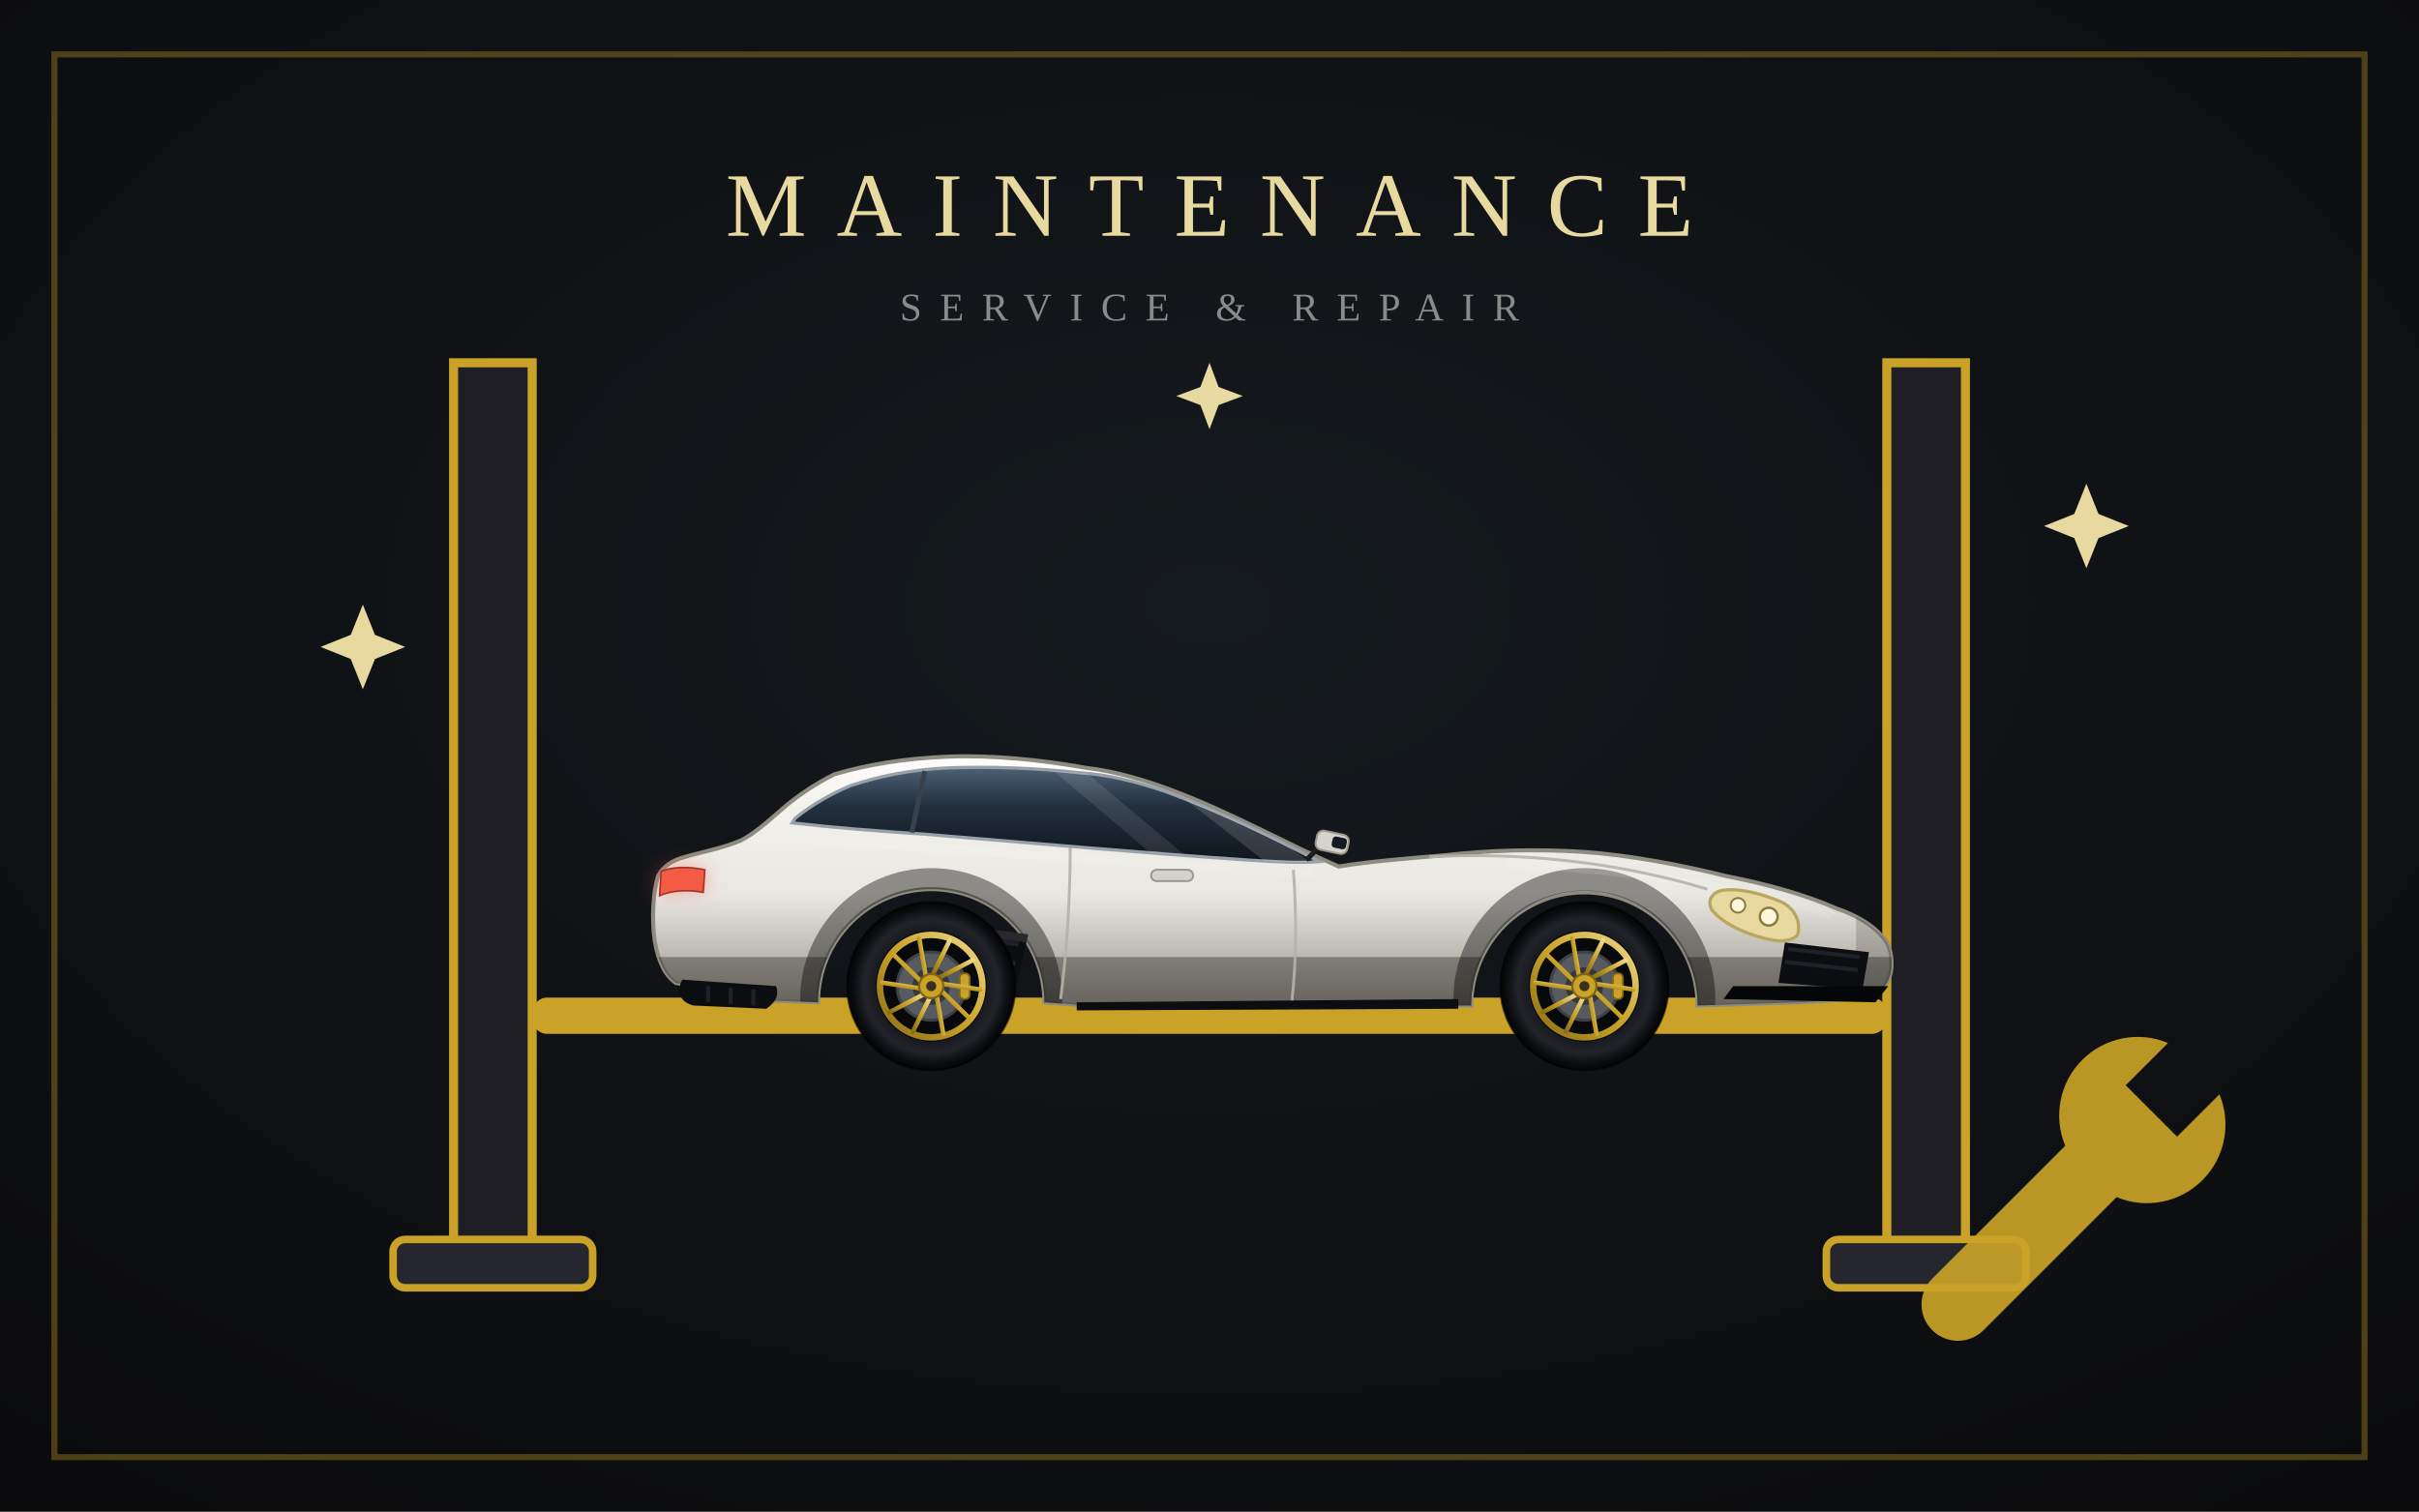
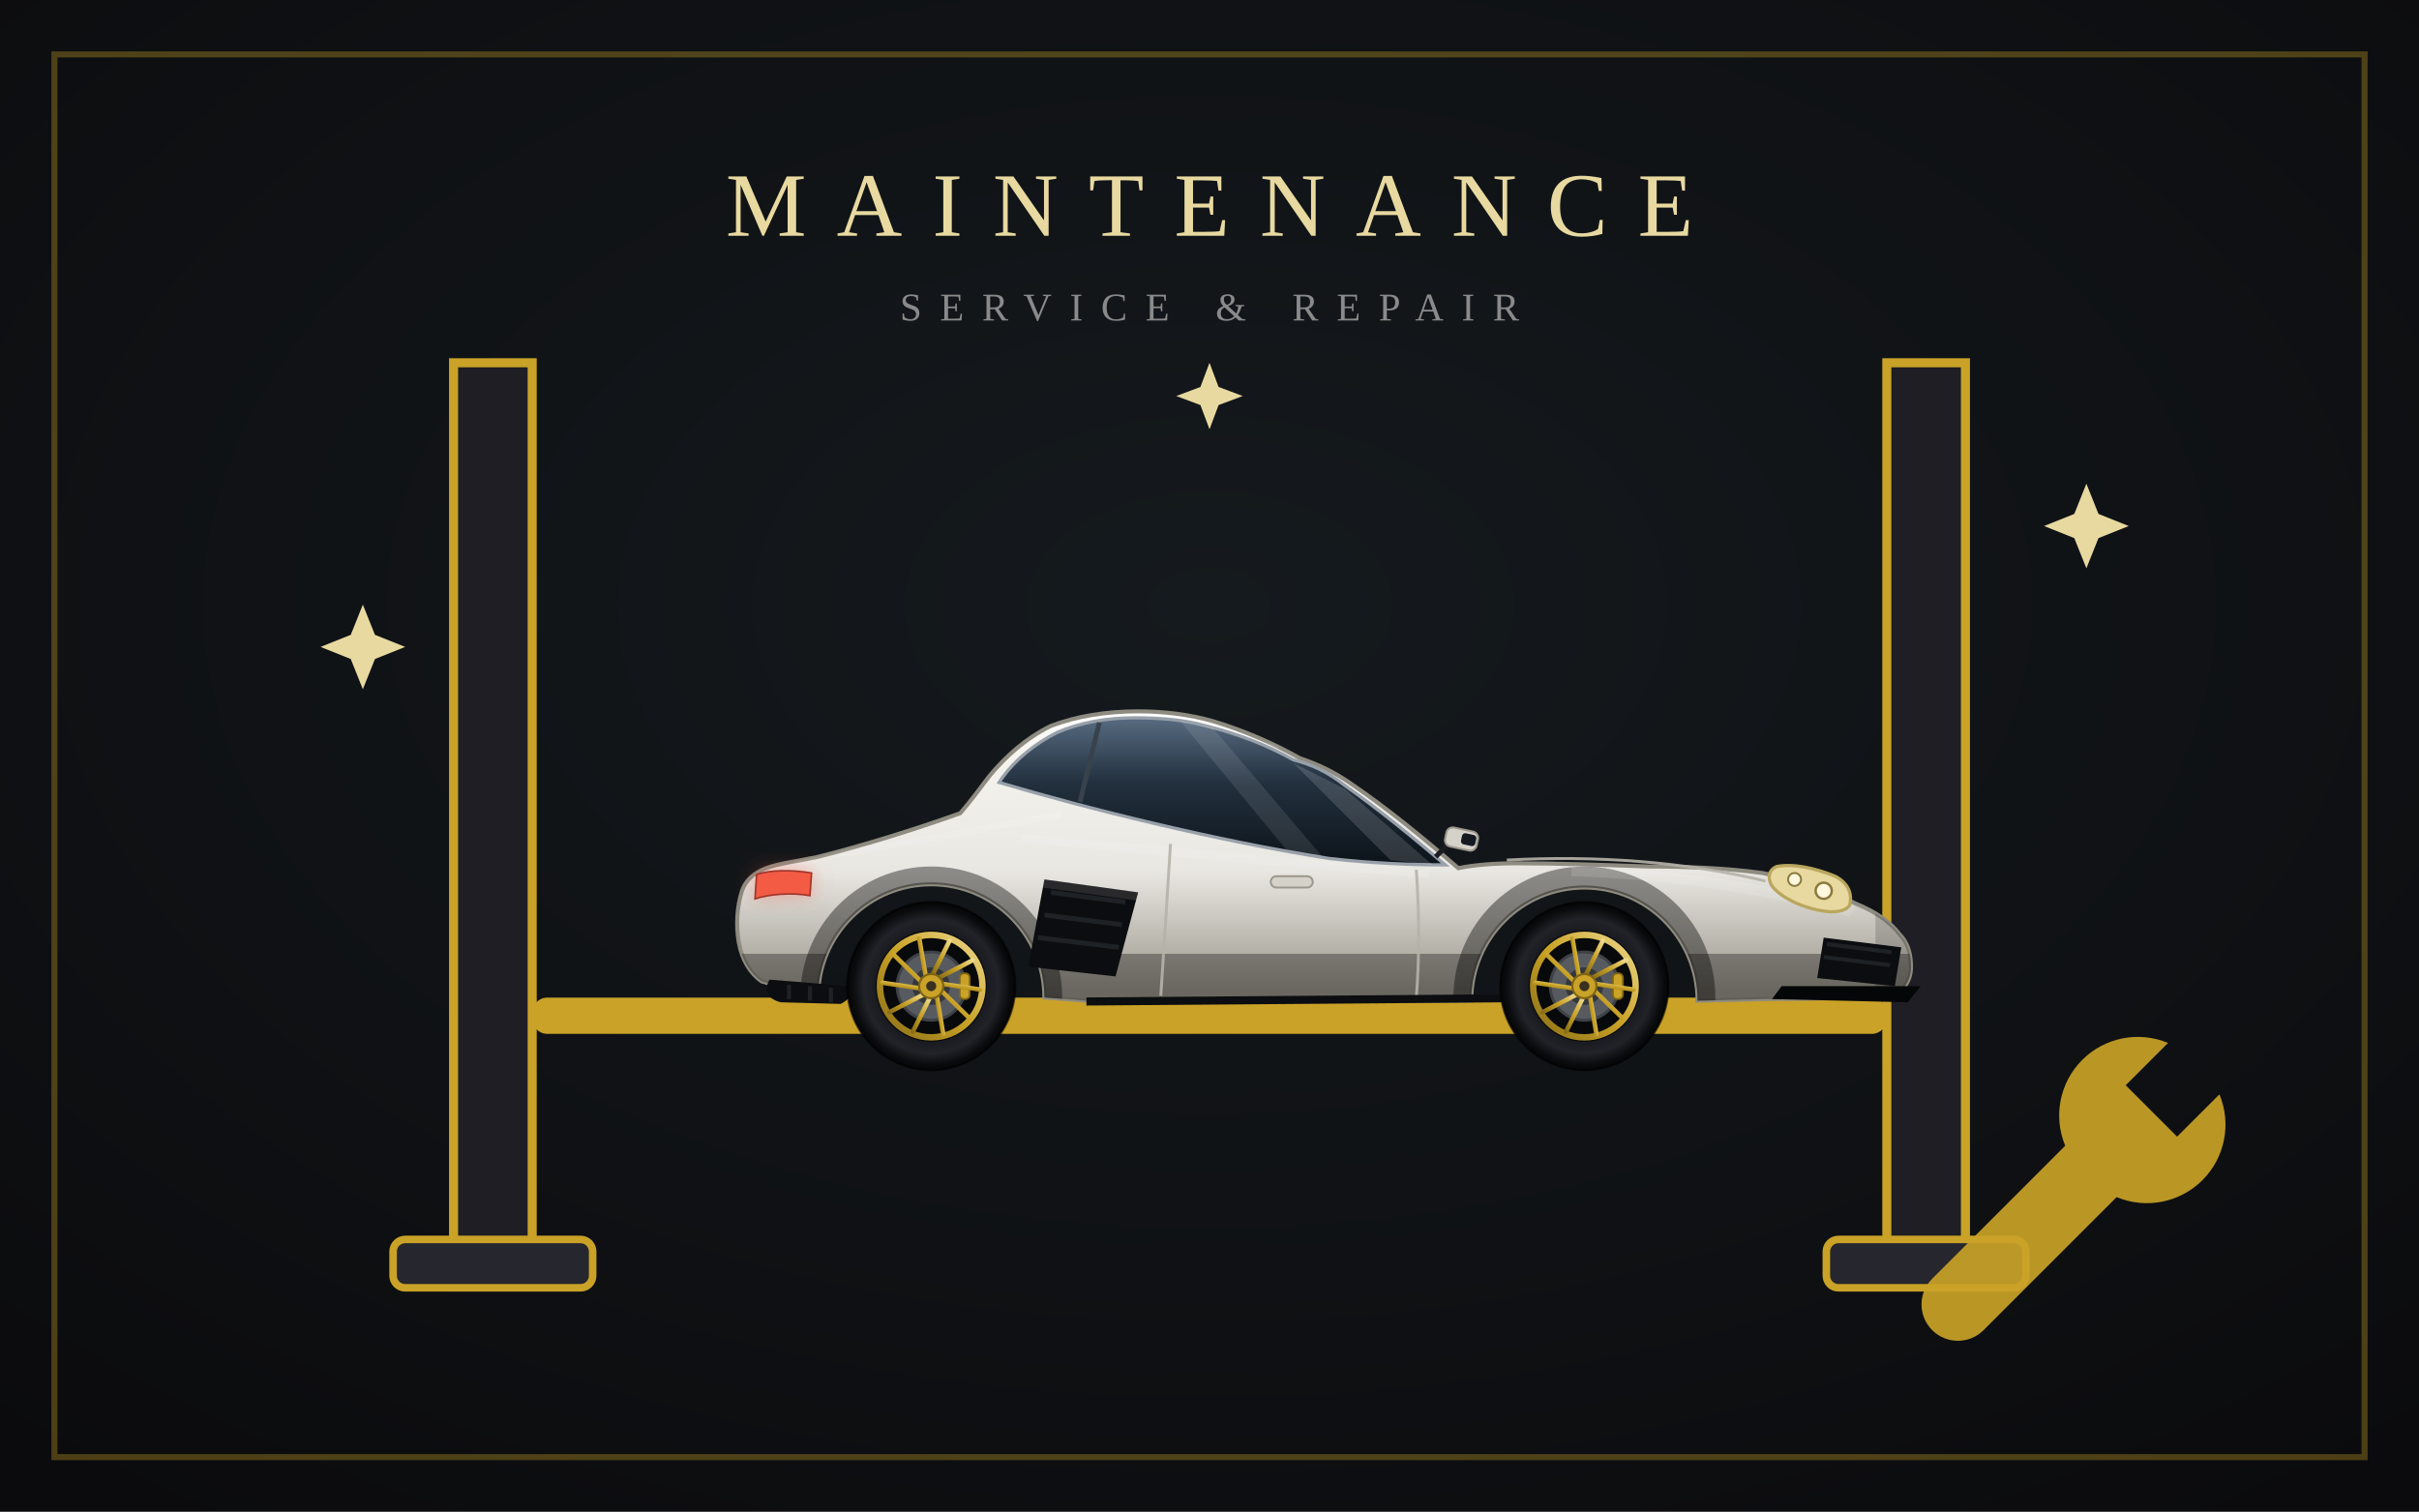
<svg xmlns="http://www.w3.org/2000/svg" viewBox="0 0 800 500" font-family="Georgia, 'Times New Roman', serif">
  <style>
    .lift{animation:lift 4s ease-in-out infinite}
    @keyframes lift{0%,100%{transform:translateY(0)}50%{transform:translateY(-46px)}}
    .arm{animation:lift 4s ease-in-out infinite}
    .wrench{animation:turn 2.4s ease-in-out infinite;transform-box:fill-box;transform-origin:center}
    @keyframes turn{0%,100%{transform:rotate(-14deg)}50%{transform:rotate(16deg)}}
    .spark{animation:tw 1.8s ease-in-out infinite;transform-box:fill-box;transform-origin:center}
    .spark.d2{animation-delay:.6s}.spark.d3{animation-delay:1.2s}
    @keyframes tw{0%,100%{opacity:0;transform:scale(.4)}50%{opacity:1;transform:scale(1)}}
    @media (prefers-reduced-motion:reduce){*{animation:none!important}}
  </style>
  <rect width="800" height="500" fill="#0B0B0D" />
  <radialGradient id="bg" cx="50%" cy="40%" r="75%">
    <stop offset="0" stop-color="#151A1E" />
    <stop offset="1" stop-color="#0B0B0D" />
  </radialGradient>
  <rect width="800" height="500" fill="url(#bg)" />
  <rect x="18" y="18" width="764" height="464" fill="none" stroke="#C9A227" stroke-opacity=".35" stroke-width="2" />
  <rect x="150" y="120" width="26" height="300" fill="#1E1E24" stroke="#C9A227" stroke-width="3" />
  <rect x="624" y="120" width="26" height="300" fill="#1E1E24" stroke="#C9A227" stroke-width="3" />
  <rect x="130" y="410" width="66" height="16" rx="4" fill="#26262E" stroke="#C9A227" stroke-width="2.5" />
  <rect x="604" y="410" width="66" height="16" rx="4" fill="#26262E" stroke="#C9A227" stroke-width="2.5" />
  <g class="lift">
    <rect x="176" y="330" width="448" height="12" rx="5" fill="#C9A227" />
    <g transform="translate(832 0) scale(-1 1)">
      <g transform="translate(173.27 197.88) scale(0.5347)">
        <defs>
-           <linearGradient id="bodyG" x1="0" y1="95" x2="0" y2="292" gradientUnits="userSpaceOnUse">
+           <linearGradient id="bodyG" x1="0" y1="68" x2="0" y2="292" gradientUnits="userSpaceOnUse">
            <stop offset="0" stop-color="#FFFFFF" />
            <stop offset=".16" stop-color="#F4F2EC" />
            <stop offset=".45" stop-color="#E9E7E2" />
            <stop offset=".78" stop-color="#9B978C" />
            <stop offset="1" stop-color="#97948A" />
          </linearGradient>
-           <linearGradient id="glassG" x1="0" y1="98" x2="0" y2="166" gradientUnits="userSpaceOnUse">
+           <linearGradient id="glassG" x1="0" y1="72" x2="0" y2="166" gradientUnits="userSpaceOnUse">
            <stop offset="0" stop-color="#5A6E84" />
            <stop offset=".45" stop-color="#22303E" />
            <stop offset="1" stop-color="#0C1319" />
          </linearGradient>
-           <linearGradient id="wingG" x1="0" y1="104" x2="0" y2="126" gradientUnits="userSpaceOnUse">
-             <stop offset="0" stop-color="#4A5058" />
-             <stop offset=".5" stop-color="#1E2126" />
-             <stop offset="1" stop-color="#0D0F12" />
+           <linearGradient id="wingG" x1="0" y1="100" x2="0" y2="128" gradientUnits="userSpaceOnUse">
+             <stop offset="0" stop-color="#F4F2EC" />
+             <stop offset=".5" stop-color="#E9E7E2" />
+             <stop offset="1" stop-color="#B5B2A8" />
          </linearGradient>
          <radialGradient id="tireG">
            <stop offset=".55" stop-color="#131418" />
            <stop offset=".8" stop-color="#212329" />
            <stop offset=".93" stop-color="#0B0C0E" />
            <stop offset="1" stop-color="#050506" />
          </radialGradient>
          <linearGradient id="rimG" x1="0" y1="0" x2="1" y2="1">
            <stop offset="0" stop-color="#EED98B" />
            <stop offset=".5" stop-color="#C9A227" />
            <stop offset="1" stop-color="#8A6E16" />
          </linearGradient>
          <filter id="softG" x="-60%" y="-60%" width="220%" height="220%">
            <feGaussianBlur stdDeviation="6" />
          </filter>
          <clipPath id="bodyClip">
-             <path d="M75 246 C66 243 62 235 62 226 C62 219 64 213 68 209 C74 202 84 196 96 192 C114 184 138 177 164 172 C192 165 224 159 252 157 C282 155 312 156 338 159 C362 161 386 163 404 166 C436 152 470 133 504 120 C522 113 542 107 560 105 C588 100 618 97 645 98 C672 99 696 103 716 109 C728 115 740 123 750 132 C758 139 766 146 774 150 C786 155 798 157 808 160 C816 162 822 166 825 172 C828 182 829 198 827 212 C825 224 821 233 814 238 L788 243 C778 247 766 249 754 249 L726 250 A 70 70 0 0 0 586 250 L560 252 C520 253 480 253 440 252 L322 252 A 70 70 0 0 0 182 252 L118 250 C100 249 84 248 75 246 Z" />
+             <path d="M62 246 C54 243 50 236 50 228 C50 220 52 213 57 208 C63 200 72 194 84 189 C100 181 120 174 142 170 C164 167 188 166 212 166 C240 165 268 164 294 164 C308 164 320 165 330 167 C352 148 374 130 396 115 C406 108 416 103 428 99 C444 90 462 82 482 76 C496 72 512 70 528 70 C548 70 566 73 582 79 C598 87 610 98 620 110 C626 118 632 126 638 133 C666 143 698 153 726 160 C740 163 750 164 758 167 C766 170 771 175 773 181 C776 190 777 202 775 213 C773 224 768 232 761 237 L744 242 C737 245 731 246 727 247 L726 247 A 70 70 0 0 0 586 247 L560 249 C520 250 480 250 440 249 L322 249 A 70 70 0 0 0 182 249 L140 248 C112 248 76 247 62 246 Z" />
          </clipPath>
          <clipPath id="glassClip">
-             <path d="M416 163 C446 147 480 131 510 120 C530 113 548 109 564 108 C592 105 620 104 646 105 C668 106 688 110 706 116 C718 121 730 128 740 136 L742 139 C716 142 690 144 660 146 C600 151 520 158 460 162 C444 163 428 164 416 163 Z" />
+             <path d="M338 165 C358 148 380 130 400 116 C410 108 420 103 432 100 C448 91 466 84 486 79 C500 75 516 74 530 74 C548 74 564 77 578 83 C592 90 604 100 612 111 L614 114 C560 130 480 150 410 161 C384 164 358 165 338 165 Z" />
          </clipPath>
        </defs>
        <g class="body-bob">
-           <path d="M75 246 C66 243 62 235 62 226 C62 219 64 213 68 209 C74 202 84 196 96 192 C114 184 138 177 164 172 C192 165 224 159 252 157 C282 155 312 156 338 159 C362 161 386 163 404 166 C436 152 470 133 504 120 C522 113 542 107 560 105 C588 100 618 97 645 98 C672 99 696 103 716 109 C728 115 740 123 750 132 C758 139 766 146 774 150 C786 155 798 157 808 160 C816 162 822 166 825 172 C828 182 829 198 827 212 C825 224 821 233 814 238 L788 243 C778 247 766 249 754 249 L726 250 A 70 70 0 0 0 586 250 L560 252 C520 253 480 253 440 252 L322 252 A 70 70 0 0 0 182 252 L118 250 C100 249 84 248 75 246 Z" fill="url(#bodyG)" stroke="#8E8B80" stroke-width="2.5" />
+           <path d="M62 246 C54 243 50 236 50 228 C50 220 52 213 57 208 C63 200 72 194 84 189 C100 181 120 174 142 170 C164 167 188 166 212 166 C240 165 268 164 294 164 C308 164 320 165 330 167 C352 148 374 130 396 115 C406 108 416 103 428 99 C444 90 462 82 482 76 C496 72 512 70 528 70 C548 70 566 73 582 79 C598 87 610 98 620 110 C626 118 632 126 638 133 C666 143 698 153 726 160 C740 163 750 164 758 167 C766 170 771 175 773 181 C776 190 777 202 775 213 C773 224 768 232 761 237 L744 242 C737 245 731 246 727 247 L726 247 A 70 70 0 0 0 586 247 L560 249 C520 250 480 250 440 249 L322 249 A 70 70 0 0 0 182 249 L140 248 C112 248 76 247 62 246 Z" fill="url(#bodyG)" stroke="#8E8B80" stroke-width="2.5" />
          <g clip-path="url(#bodyClip)">
-             <rect x="50" y="222" width="850" height="40" fill="#000" opacity=".32" />
-             <circle cx="252" cy="248" r="74" fill="none" stroke="#000" stroke-width="14" opacity=".4" />
-             <circle cx="656" cy="248" r="74" fill="none" stroke="#000" stroke-width="14" opacity=".4" />
-             <path d="M96 194 C150 178 220 165 300 160 L300 167 C224 170 154 182 100 198 Z" fill="#FFF" opacity=".12" />
-             <path d="M420 168 C510 162 620 154 730 147 L730 152 C620 160 510 168 420 173 Z" fill="#FFF" opacity=".10" />
-             <rect x="50" y="150" width="34" height="110" fill="#000" opacity=".16" />
+             <rect x="40" y="220" width="850" height="40" fill="#000" opacity=".32" />
+             <circle cx="252" cy="247" r="74" fill="none" stroke="#000" stroke-width="14" opacity=".4" />
+             <circle cx="656" cy="247" r="74" fill="none" stroke="#000" stroke-width="14" opacity=".4" />
+             <path d="M84 191 C130 178 190 168 260 166 L260 172 C194 174 136 184 88 197 Z" fill="#FFF" opacity=".12" />
+             <path d="M348 168 C430 161 530 152 600 146 L600 151 C530 158 430 167 348 173 Z" fill="#FFF" opacity=".10" />
+             <path d="M440 92 C480 78 528 73 570 76 L570 81 C530 78 486 83 450 96 Z" fill="#FFF" opacity=".12" />
+             <path d="M576 132 C612 138 652 146 690 152 C714 156 734 160 748 166 L746 170 C730 163 710 159 688 156 C650 150 612 142 574 136 Z" fill="#FFF" opacity=".10" />
+             <rect x="44" y="150" width="28" height="100" fill="#000" opacity=".16" />
          </g>
          <g fill="none" stroke="#B5B2A8" stroke-width="1.8" opacity=".9">
-             <path d="M176 180 C232 163 292 157 348 160" />
-             <path d="M432 168 C430 196 430 224 433 250" />
-             <path d="M570 152 C570 184 572 218 576 248" />
+             <path d="M140 175 C190 163 245 159 300 162" />
+             <path d="M356 168 C354 195 354 222 356 248" />
+             <path d="M508 152 C510 184 512 216 514 246" />
          </g>
-           <path d="M416 163 C446 147 480 131 510 120 C530 113 548 109 564 108 C592 105 620 104 646 105 C668 106 688 110 706 116 C718 121 730 128 740 136 L742 139 C716 142 690 144 660 146 C600 151 520 158 460 162 C444 163 428 164 416 163 Z" fill="url(#glassG)" stroke="#98A0AA" stroke-width="2" />
+           <path d="M338 165 C358 148 380 130 400 116 C410 108 420 103 432 100 C448 91 466 84 486 79 C500 75 516 74 530 74 C548 74 564 77 578 83 C592 90 604 100 612 111 L614 114 C560 130 480 150 410 161 C384 164 358 165 338 165 Z" fill="url(#glassG)" stroke="#98A0AA" stroke-width="2" />
          <g clip-path="url(#glassClip)">
-             <path d="M470 130 L502 122 L448 164 L420 164 Z" fill="#FFF" opacity=".14" />
-             <path d="M560 108 L580 107 L520 158 L498 160 Z" fill="#FFF" opacity=".10" />
+             <path d="M400 118 L432 102 L372 162 L346 165 Z" fill="#FFF" opacity=".14" />
+             <path d="M482 80 L502 76 L436 156 L414 160 Z" fill="#FFF" opacity=".10" />
          </g>
-           <line x1="660" y1="107" x2="668" y2="145" stroke="#38424C" stroke-width="3" />
-           <path d="M596 208 L640 202 L646 240 L604 244 Z" fill="#0C0D10" />
-           <path d="M602 214 L638 209 M604 226 L640 221" stroke="#1E2126" stroke-width="3" fill="none" />
-           <path d="M596 208 L640 202 L641 207 L597 213 Z" fill="#FFF" opacity=".12" />
-           <rect x="494" y="168" width="26" height="7" rx="3.5" fill="#D5D2C9" stroke="#9B978C" stroke-width="1.2" />
-           <path d="M424 162 L415 153" stroke="#1A1C20" stroke-width="3" />
-           <rect x="398" y="145" width="20" height="12" rx="4" fill="#D5D2C9" stroke="#9B978C" stroke-width="1.2" transform="rotate(-12 408 151)" />
-           <rect x="399" y="148" width="9" height="7" rx="2" fill="#141A20" transform="rotate(-12 403 151)" />
-           <path d="M120 208 C118 200 122 192 130 188 C144 182 158 179 168 181 C174 183 176 188 173 193 C166 202 148 210 132 212 C127 212 122 211 120 208 Z" fill="#E8D9A0" stroke="#B9A75E" stroke-width="2" />
-           <circle cx="138" cy="197" r="5.5" fill="#FFF7DE" stroke="#8A7A3C" stroke-width="1.5" />
-           <circle cx="157" cy="190" r="4.5" fill="#FFF7DE" stroke="#8A7A3C" stroke-width="1.2" />
-           <path d="M76 219 L128 213 L132 238 L80 242 Z" fill="#0C0D10" />
-           <path d="M82 222 L126 217 M83 230 L128 225" stroke="#1E2126" stroke-width="2.5" fill="none" />
-           <path d="M64 240 L160 240 L166 248 L72 250 Z" fill="#050607" />
-           <path d="M796 168 C806 166 816 166 823 169 L824 184 C817 181 807 180 797 182 Z" fill="#F35B45" opacity=".5" filter="url(#softG)" />
-           <path d="M796 168 C806 166 816 166 823 169 L824 184 C817 181 807 180 797 182 Z" fill="#F35B45" stroke="#A03428" stroke-width="1" />
-           <path d="M752 240 L810 236 C814 244 811 250 803 252 L758 254 C752 250 750 245 752 240 Z" fill="#0C0D10" />
-           <path d="M766 242 L766 252 M780 241 L780 251 M794 240 L794 250" stroke="#1E2126" stroke-width="2.5" fill="none" />
-           <path d="M330 248 L566 250 L566 255 L330 254 Z" fill="#0C0D10" />
+           <line x1="552" y1="77" x2="564" y2="126" stroke="#38424C" stroke-width="3" />
+           <path d="M528 182 L586 174 L596 228 L542 234 Z" fill="#0C0D10" />
+           <path d="M536 188 L582 182 M538 202 L586 196 M540 216 L590 210" stroke="#1E2126" stroke-width="3" fill="none" />
+           <path d="M528 182 L586 174 L587 179 L529 187 Z" fill="#FFF" opacity=".12" />
+           <rect x="420" y="172" width="26" height="7" rx="3.5" fill="#D5D2C9" stroke="#9B978C" stroke-width="1.2" />
+           <path d="M344 160 L335 151" stroke="#1A1C20" stroke-width="3" />
+           <rect x="318" y="143" width="20" height="12" rx="4" fill="#D5D2C9" stroke="#9B978C" stroke-width="1.2" transform="rotate(-12 328 149)" />
+           <rect x="319" y="146" width="9" height="7" rx="2" fill="#141A20" transform="rotate(-12 323 149)" />
+           <path d="M88 190 C86 183 89 176 97 172 C109 167 123 164 133 166 C138 168 139 173 136 178 C130 186 114 193 100 194 C94 194 90 193 88 190 Z" fill="#E8D9A0" stroke="#B9A75E" stroke-width="2" />
+           <circle cx="104" cy="181" r="5" fill="#FFF7DE" stroke="#8A7A3C" stroke-width="1.5" />
+           <circle cx="122" cy="174" r="4" fill="#FFF7DE" stroke="#8A7A3C" stroke-width="1.2" />
+           <path d="M56 216 L104 210 L108 235 L60 240 Z" fill="#0C0D10" />
+           <path d="M62 219 L102 214 M63 227 L104 222" stroke="#1E2126" stroke-width="2.5" fill="none" />
+           <path d="M44 240 L130 240 L136 248 L52 250 Z" fill="#050607" />
+           <path d="M730 170 C742 168 756 168 764 171 L765 186 C756 183 742 182 731 184 Z" fill="#F35B45" opacity=".5" filter="url(#softG)" />
+           <path d="M730 170 C742 168 756 168 764 171 L765 186 C756 183 742 182 731 184 Z" fill="#F35B45" stroke="#A03428" stroke-width="1" />
+           <path d="M706 240 L756 236 C760 243 757 248 749 250 L712 251 C706 248 704 244 706 240 Z" fill="#0C0D10" />
+           <path d="M718 241 L718 250 M731 240 L731 249 M744 239 L744 248" stroke="#1E2126" stroke-width="2.5" fill="none" />
+           <path d="M300 245 L560 247 L560 252 L300 250 Z" fill="#0C0D10" />
        </g>
        <g>
          <circle cx="252" cy="240" r="52.0" fill="url(#tireG)" />
          <circle cx="252" cy="240" r="52.0" fill="none" stroke="#000" stroke-width="1.3" opacity=".6" />
          <circle cx="252" cy="240" r="34.4" fill="#08090B" />
          <circle cx="252" cy="240" r="21.1" fill="#575B60" />
          <circle cx="252" cy="240" r="21.1" fill="none" stroke="#3E4247" stroke-width="1.8" />
          <circle cx="252" cy="240" r="11.6" fill="#34373B" />
          <rect x="228.2" y="232.1" width="6.2" height="15.9" rx="2.6" fill="#C9A227" stroke="#7E6414" stroke-width="1.1" />
          <g class="wheel">
            <circle cx="252" cy="240" r="31.7" fill="none" stroke="url(#rimG)" stroke-width="4.0" />
            <line x1="259.4" y1="241.3" x2="282.3" y2="237.9" stroke="url(#rimG)" stroke-width="2.8" stroke-linecap="round" />
            <line x1="257.2" y1="245.4" x2="277.8" y2="256.1" stroke="url(#rimG)" stroke-width="2.8" stroke-linecap="round" />
            <line x1="253.0" y1="247.4" x2="263.4" y2="268.2" stroke="url(#rimG)" stroke-width="2.8" stroke-linecap="round" />
            <line x1="248.5" y1="246.6" x2="244.6" y2="269.5" stroke="url(#rimG)" stroke-width="2.8" stroke-linecap="round" />
            <line x1="245.3" y1="243.3" x2="228.7" y2="259.5" stroke="url(#rimG)" stroke-width="2.8" stroke-linecap="round" />
            <line x1="244.6" y1="238.7" x2="221.7" y2="242.1" stroke="url(#rimG)" stroke-width="2.8" stroke-linecap="round" />
            <line x1="246.8" y1="234.6" x2="226.2" y2="223.9" stroke="url(#rimG)" stroke-width="2.8" stroke-linecap="round" />
            <line x1="251.0" y1="232.6" x2="240.6" y2="211.8" stroke="url(#rimG)" stroke-width="2.8" stroke-linecap="round" />
            <line x1="255.5" y1="233.4" x2="259.4" y2="210.5" stroke="url(#rimG)" stroke-width="2.8" stroke-linecap="round" />
            <line x1="258.7" y1="236.7" x2="275.3" y2="220.5" stroke="url(#rimG)" stroke-width="2.8" stroke-linecap="round" />
            <circle cx="252" cy="240" r="7.5" fill="#C9A227" stroke="#7E6414" stroke-width="1.3" />
            <circle cx="252" cy="240" r="3.1" fill="#3A3020" />
          </g>
        </g>
        <g>
          <circle cx="656" cy="240" r="52.0" fill="url(#tireG)" />
          <circle cx="656" cy="240" r="52.0" fill="none" stroke="#000" stroke-width="1.3" opacity=".6" />
          <circle cx="656" cy="240" r="34.4" fill="#08090B" />
          <circle cx="656" cy="240" r="21.1" fill="#575B60" />
          <circle cx="656" cy="240" r="21.1" fill="none" stroke="#3E4247" stroke-width="1.8" />
          <circle cx="656" cy="240" r="11.6" fill="#34373B" />
          <rect x="632.2" y="232.1" width="6.2" height="15.9" rx="2.6" fill="#C9A227" stroke="#7E6414" stroke-width="1.1" />
          <g class="wheel">
            <circle cx="656" cy="240" r="31.7" fill="none" stroke="url(#rimG)" stroke-width="4.0" />
            <line x1="663.4" y1="241.3" x2="686.3" y2="237.9" stroke="url(#rimG)" stroke-width="2.8" stroke-linecap="round" />
            <line x1="661.2" y1="245.4" x2="681.8" y2="256.1" stroke="url(#rimG)" stroke-width="2.8" stroke-linecap="round" />
            <line x1="657.0" y1="247.4" x2="667.4" y2="268.2" stroke="url(#rimG)" stroke-width="2.8" stroke-linecap="round" />
            <line x1="652.5" y1="246.6" x2="648.6" y2="269.5" stroke="url(#rimG)" stroke-width="2.8" stroke-linecap="round" />
            <line x1="649.3" y1="243.3" x2="632.7" y2="259.5" stroke="url(#rimG)" stroke-width="2.8" stroke-linecap="round" />
            <line x1="648.6" y1="238.7" x2="625.7" y2="242.1" stroke="url(#rimG)" stroke-width="2.8" stroke-linecap="round" />
            <line x1="650.8" y1="234.6" x2="630.2" y2="223.9" stroke="url(#rimG)" stroke-width="2.8" stroke-linecap="round" />
            <line x1="655.0" y1="232.6" x2="644.6" y2="211.8" stroke="url(#rimG)" stroke-width="2.8" stroke-linecap="round" />
            <line x1="659.5" y1="233.4" x2="663.4" y2="210.5" stroke="url(#rimG)" stroke-width="2.8" stroke-linecap="round" />
            <line x1="662.7" y1="236.7" x2="679.3" y2="220.5" stroke="url(#rimG)" stroke-width="2.8" stroke-linecap="round" />
            <circle cx="656" cy="240" r="7.5" fill="#C9A227" stroke="#7E6414" stroke-width="1.3" />
            <circle cx="656" cy="240" r="3.1" fill="#3A3020" />
          </g>
        </g>
      </g>
    </g>
  </g>
  <g class="wrench">
    <path d="M700 396l-44 44a12 12 0 0 1-17-17l44-44a26 26 0 0 1 34-34l-14 14 17 17 14-14a26 26 0 0 1-34 34z" fill="#C9A227" opacity=".92" />
  </g>
  <g fill="#E8D9A0">
    <path class="spark" d="M120 200l4 10 10 4-10 4-4 10-4-10-10-4 10-4z" />
    <path class="spark d2" d="M690 160l4 10 10 4-10 4-4 10-4-10-10-4 10-4z" />
    <path class="spark d3" d="M400 120l3 8 8 3-8 3-3 8-3-8-8-3 8-3z" />
  </g>
  <text x="400" y="78" text-anchor="middle" fill="#E8D9A0" font-size="30" letter-spacing="10">MAINTENANCE</text>
  <text x="400" y="106" text-anchor="middle" fill="#8A8A8A" font-size="13" letter-spacing="6">SERVICE &amp; REPAIR</text>
</svg>
